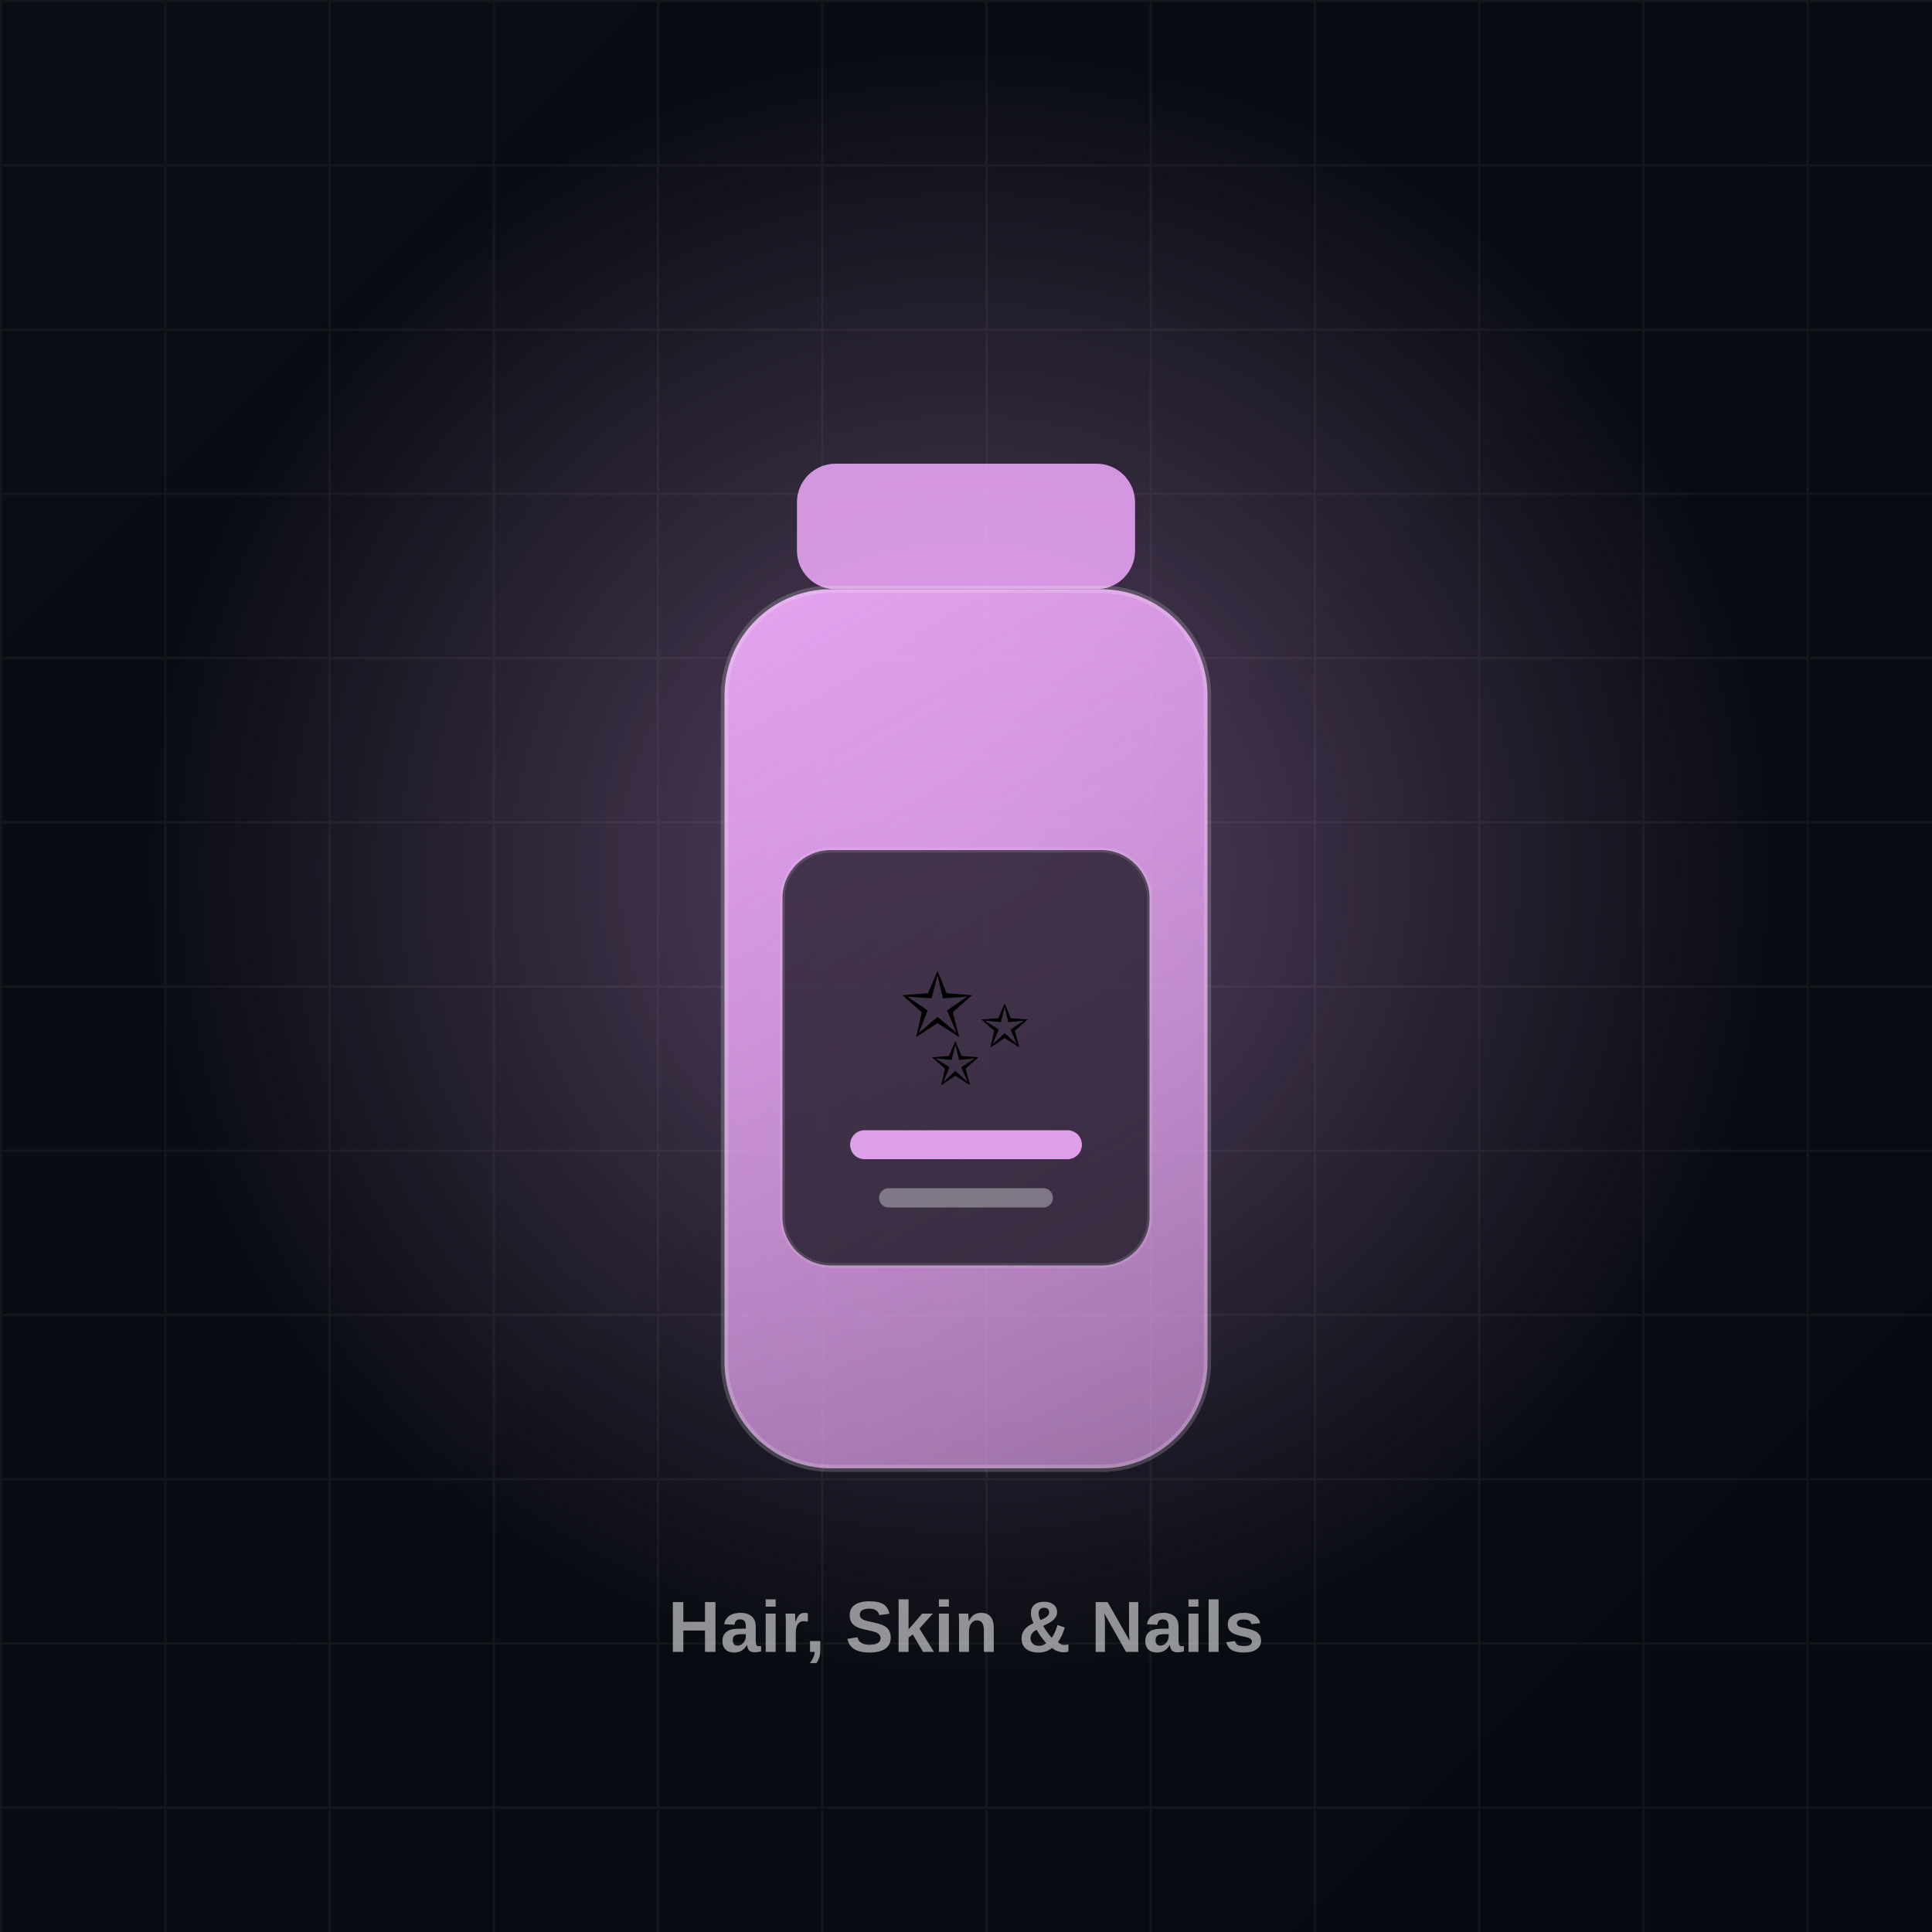
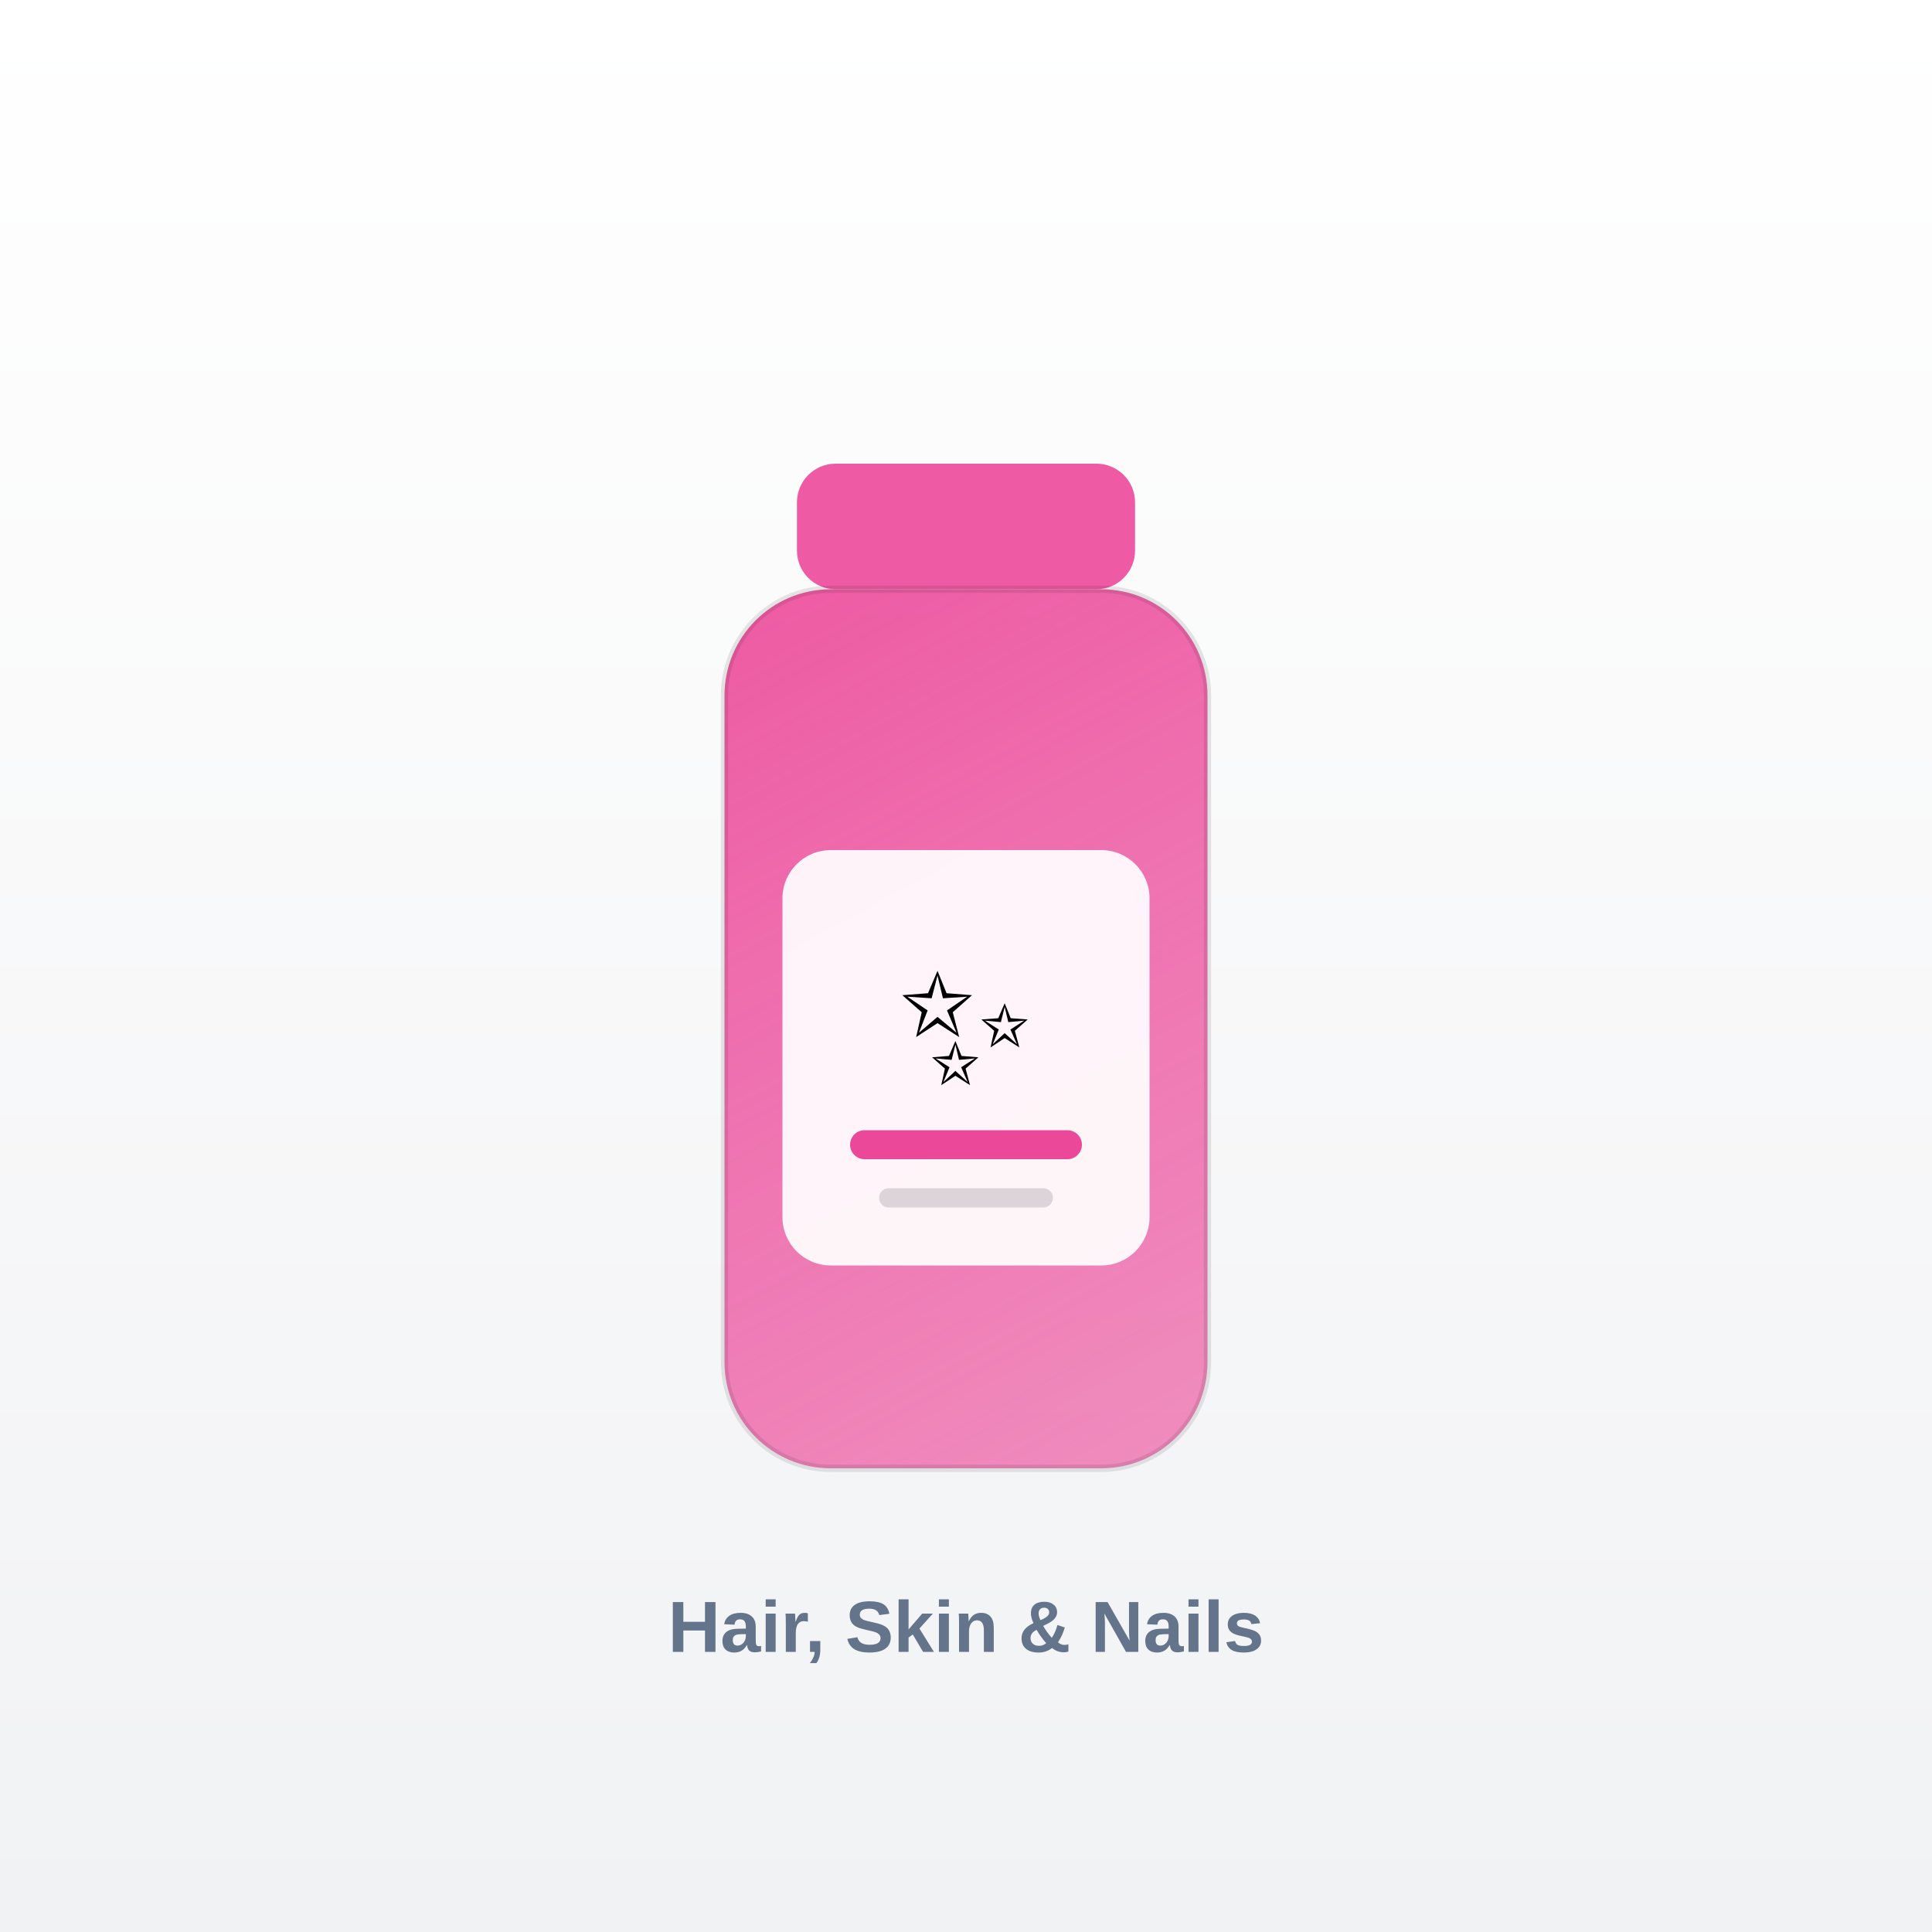
<svg xmlns="http://www.w3.org/2000/svg" viewBox="0 0 400 400" width="400" height="400">
  <defs>
-     <linearGradient id="bg" x1="0" y1="0" x2="400" y2="400" gradientUnits="userSpaceOnUse">
-       <stop offset="0" stop-color="#0a0d13" />
-       <stop offset="1" stop-color="#070a10" />
+     <linearGradient id="bg" x1="0" y1="0" x2="0" y2="400" gradientUnits="userSpaceOnUse">
+       <stop offset="0" stop-color="#ffffff" />
+       <stop offset="1" stop-color="#f1f2f4" />
    </linearGradient>
-     <linearGradient id="jar" x1="140" y1="120" x2="260" y2="330" gradientUnits="userSpaceOnUse">
-       <stop offset="0" stop-color="#f0abfc" stop-opacity="0.95" />
-       <stop offset="1" stop-color="#f0abfc" stop-opacity="0.55" />
+     <linearGradient id="jar" x1="150" y1="120" x2="250" y2="304" gradientUnits="userSpaceOnUse">
+       <stop offset="0" stop-color="#ec4899" stop-opacity="0.9" />
+       <stop offset="1" stop-color="#ec4899" stop-opacity="0.6" />
    </linearGradient>
-     <radialGradient id="glow" cx="200" cy="180" r="170" gradientUnits="userSpaceOnUse">
-       <stop offset="0" stop-color="#f0abfc" stop-opacity="0.35" />
-       <stop offset="1" stop-color="#f0abfc" stop-opacity="0" />
-     </radialGradient>
-     <pattern id="grid" width="34" height="34" patternUnits="userSpaceOnUse">
-       <path d="M34 0H0V34" fill="none" stroke="#ffffff" stroke-opacity="0.04" stroke-width="1" />
-     </pattern>
  </defs>
  <rect width="400" height="400" fill="url(#bg)" />
-   <rect width="400" height="400" fill="url(#grid)" />
-   <rect width="400" height="400" fill="url(#glow)" />
-   <rect x="165" y="96" width="70" height="26" rx="8" fill="#f0abfc" fill-opacity="0.85" />
+   <rect x="165" y="96" width="70" height="26" rx="8" fill="#ec4899" fill-opacity="0.9" />
  <rect x="150" y="122" width="100" height="182" rx="22" fill="url(#jar)" />
-   <rect x="150" y="122" width="100" height="182" rx="22" fill="none" stroke="#ffffff" stroke-opacity="0.18" stroke-width="1.5" />
-   <rect x="162" y="176" width="76" height="86" rx="10" fill="#0a0d13" fill-opacity="0.72" />
-   <rect x="162" y="176" width="76" height="86" rx="10" fill="none" stroke="#ffffff" stroke-opacity="0.12" />
+   <rect x="150" y="122" width="100" height="182" rx="22" fill="none" stroke="#00000018" stroke-width="1.5" />
+   <rect x="162" y="176" width="76" height="86" rx="10" fill="#ffffff" fill-opacity="0.92" />
  <text x="200" y="214" font-size="34" text-anchor="middle" dominant-baseline="central">✨</text>
-   <rect x="176" y="234" width="48" height="6" rx="3" fill="#f0abfc" fill-opacity="0.9" />
-   <rect x="182" y="246" width="36" height="4" rx="2" fill="#ffffff" fill-opacity="0.35" />
-   <text x="200" y="342" font-size="15" font-family="Arial, sans-serif" font-weight="600" fill="#ffffff" fill-opacity="0.55" text-anchor="middle">Hair, Skin &amp; Nails</text>
+   <rect x="176" y="234" width="48" height="6" rx="3" fill="#ec4899" />
+   <rect x="182" y="246" width="36" height="4" rx="2" fill="#00000022" />
+   <text x="200" y="342" font-size="15" font-family="Arial, sans-serif" font-weight="600" fill="#64748b" text-anchor="middle">Hair, Skin &amp; Nails</text>
</svg>
